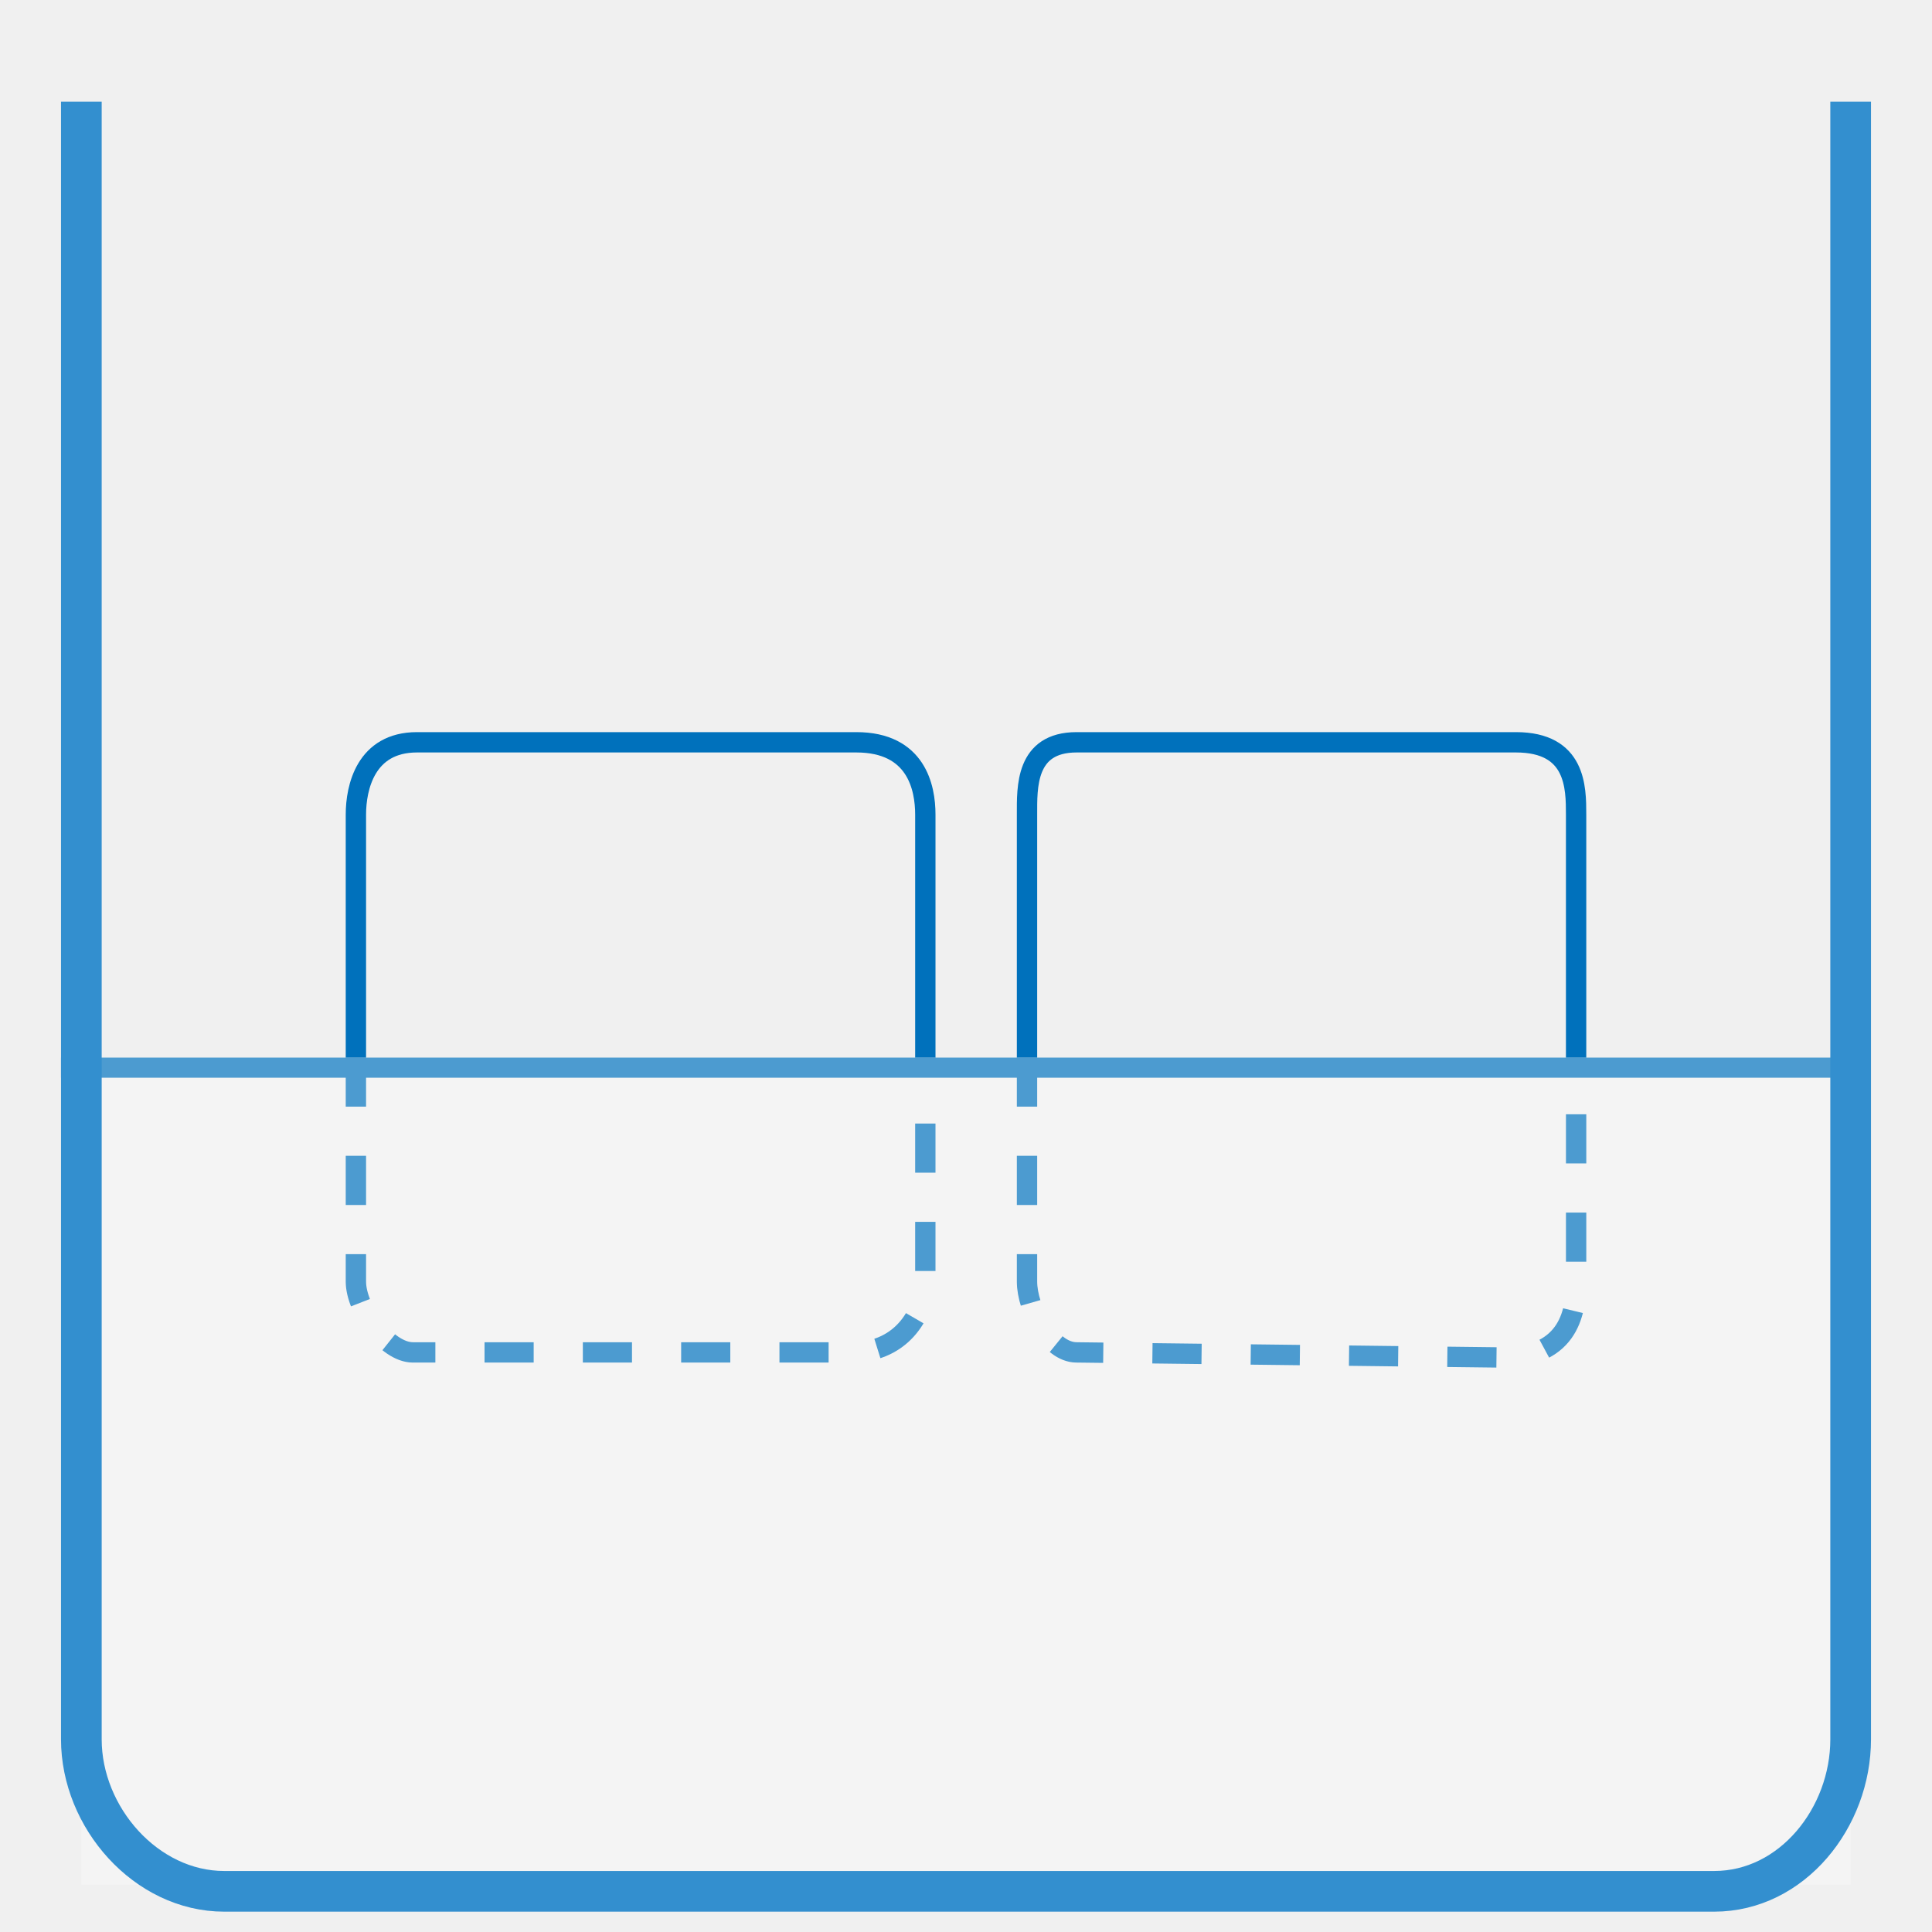
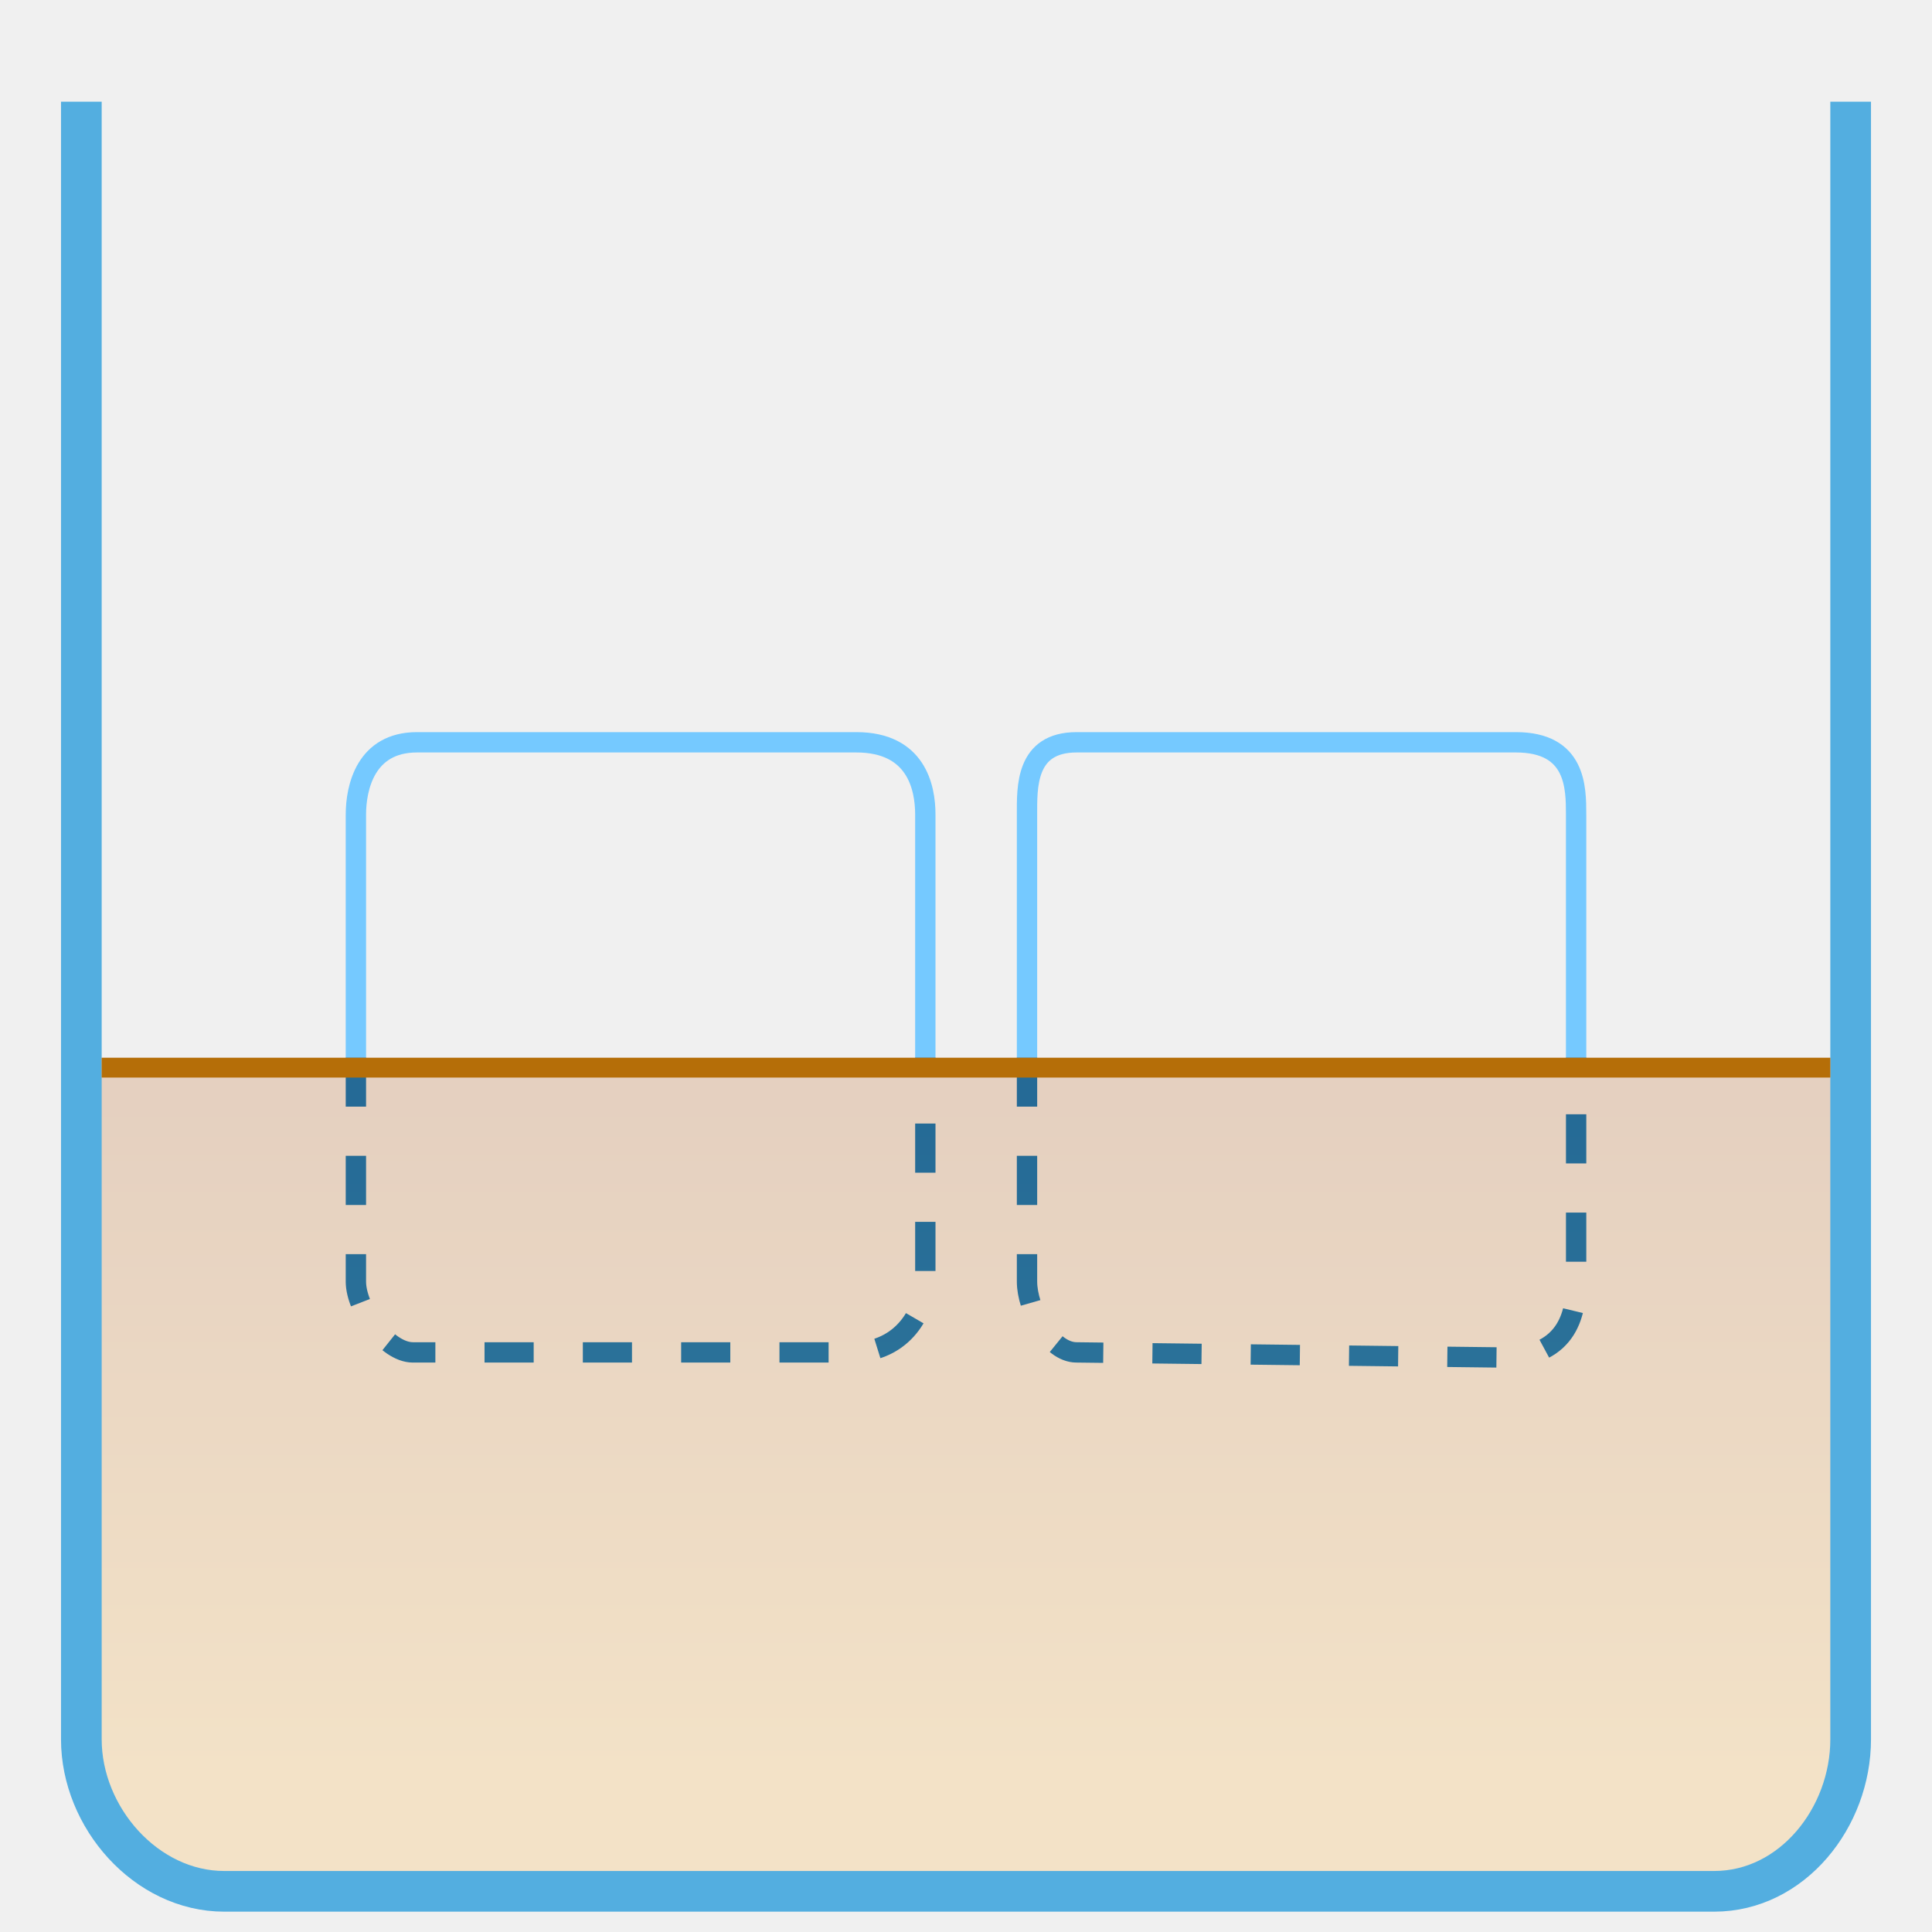
- <svg xmlns="http://www.w3.org/2000/svg" version="1.1" id="Layer_1" x="0px" y="0px" width="95px" height="95px" viewBox="0 0 95 95" enable-background="new 0 0 95 95" xml:space="preserve">
+ <svg xmlns="http://www.w3.org/2000/svg" version="1.1" id="Layer_1" x="0px" y="0px" width="95px" height="95px" viewBox="0 0 95 95" style="enable-background:new 0 0 95 95;" xml:space="preserve">
  <g>
-     <path fill="none" stroke="#0071BC" stroke-miterlimit="10" stroke-dasharray="2.417" d="M17.5,52v11.021   c0,1.328,1.478,3.479,2.806,3.479h21.569c2.625,0,3.625-2.15,3.625-3.479V52" />
+     <path style="fill:none;stroke:#0071BC;stroke-miterlimit:10;stroke-dasharray:2.417;" d="M17.5,52v11.021   c0,1.328,1.478,3.479,2.806,3.479h21.569c2.625,0,3.625-2.15,3.625-3.479V52" />
  </g>
  <g>
-     <path fill="none" stroke="#0071BC" stroke-miterlimit="10" stroke-dasharray="2.417" d="M50.5,52v11.021   c0,1.33,1.109,3.479,2.438,3.479l20.938,0.25c3.375,0,3.625-2.4,3.625-3.729V52" />
+     <path style="fill:none;stroke:#0071BC;stroke-miterlimit:10;stroke-dasharray:2.417;" d="M50.5,52v11.021   c0,1.33,1.109,3.479,2.438,3.479l20.938,0.25c3.375,0,3.625-2.4,3.625-3.729V52" />
  </g>
  <g>
-     <path fill="none" stroke="#0071BC" stroke-miterlimit="10" d="M77.5,52V40.056c0-1.329-0.002-3.556-2.957-3.556H52.938   c-2.523,0-2.438,2.227-2.438,3.556V52" />
+     <path style="fill:none;stroke:#75C9FF;stroke-miterlimit:10;" d="M77.5,52V40.056c0-1.329-0.002-3.556-2.957-3.556H52.938   c-2.521,0-2.438,2.227-2.438,3.556V52" />
  </g>
  <g>
-     <path fill="none" stroke="#0071BC" stroke-miterlimit="10" d="M45.5,52V40.056c0-1.329-0.436-3.556-3.392-3.556H20.503   c-2.524,0-3.003,2.227-3.003,3.556V52" />
+     <path style="fill:none;stroke:#75C9FF;stroke-miterlimit:10;" d="M45.5,52V40.056c0-1.329-0.436-3.556-3.392-3.556H20.503   c-2.524,0-3.003,2.227-3.003,3.556V52" />
  </g>
-   <line fill="none" stroke="#0071BC" stroke-width="0.987" stroke-miterlimit="10" x1="3" y1="52.5" x2="90.667" y2="52.5" />
-   <rect x="4" y="52" opacity="0.3" fill="#FFFFFF" enable-background="new    " width="87" height="40.667" />
+   <linearGradient id="SVGID_1_" gradientUnits="userSpaceOnUse" x1="321.583" y1="-322.75" x2="321.583" y2="-355.25" gradientTransform="matrix(1 0 0 -1 -274 -268)">
+     <stop offset="0" style="stop-color:#B95200" />
+     <stop offset="1" style="stop-color:#FFAA23" />
+   </linearGradient>
+   <polygon style="opacity:0.2;fill:url(#SVGID_1_);enable-background:new    ;" points="4.167,52 91,52 91,89 86.333,92.667 8.333,93   4.167,89 " />
  <g>
-     <path fill="none" stroke="#338FCF" stroke-width="2" stroke-miterlimit="10" d="M91,5v80.525C91,89.368,88.131,93,84.288,93H11.025   C7.182,93,4,89.368,4,85.525V5" />
+     <path style="fill:none;stroke:#53AEE0;stroke-width:2;stroke-miterlimit:10;" d="M91,5v80.525C91,89.368,88.131,93,84.288,93   H11.025C7.182,93,4,89.368,4,85.525V5" />
  </g>
+   <line style="fill:none;stroke:#B56E08;stroke-width:0.972;stroke-miterlimit:10;" x1="5" y1="52.5" x2="90" y2="52.5" />
</svg>
